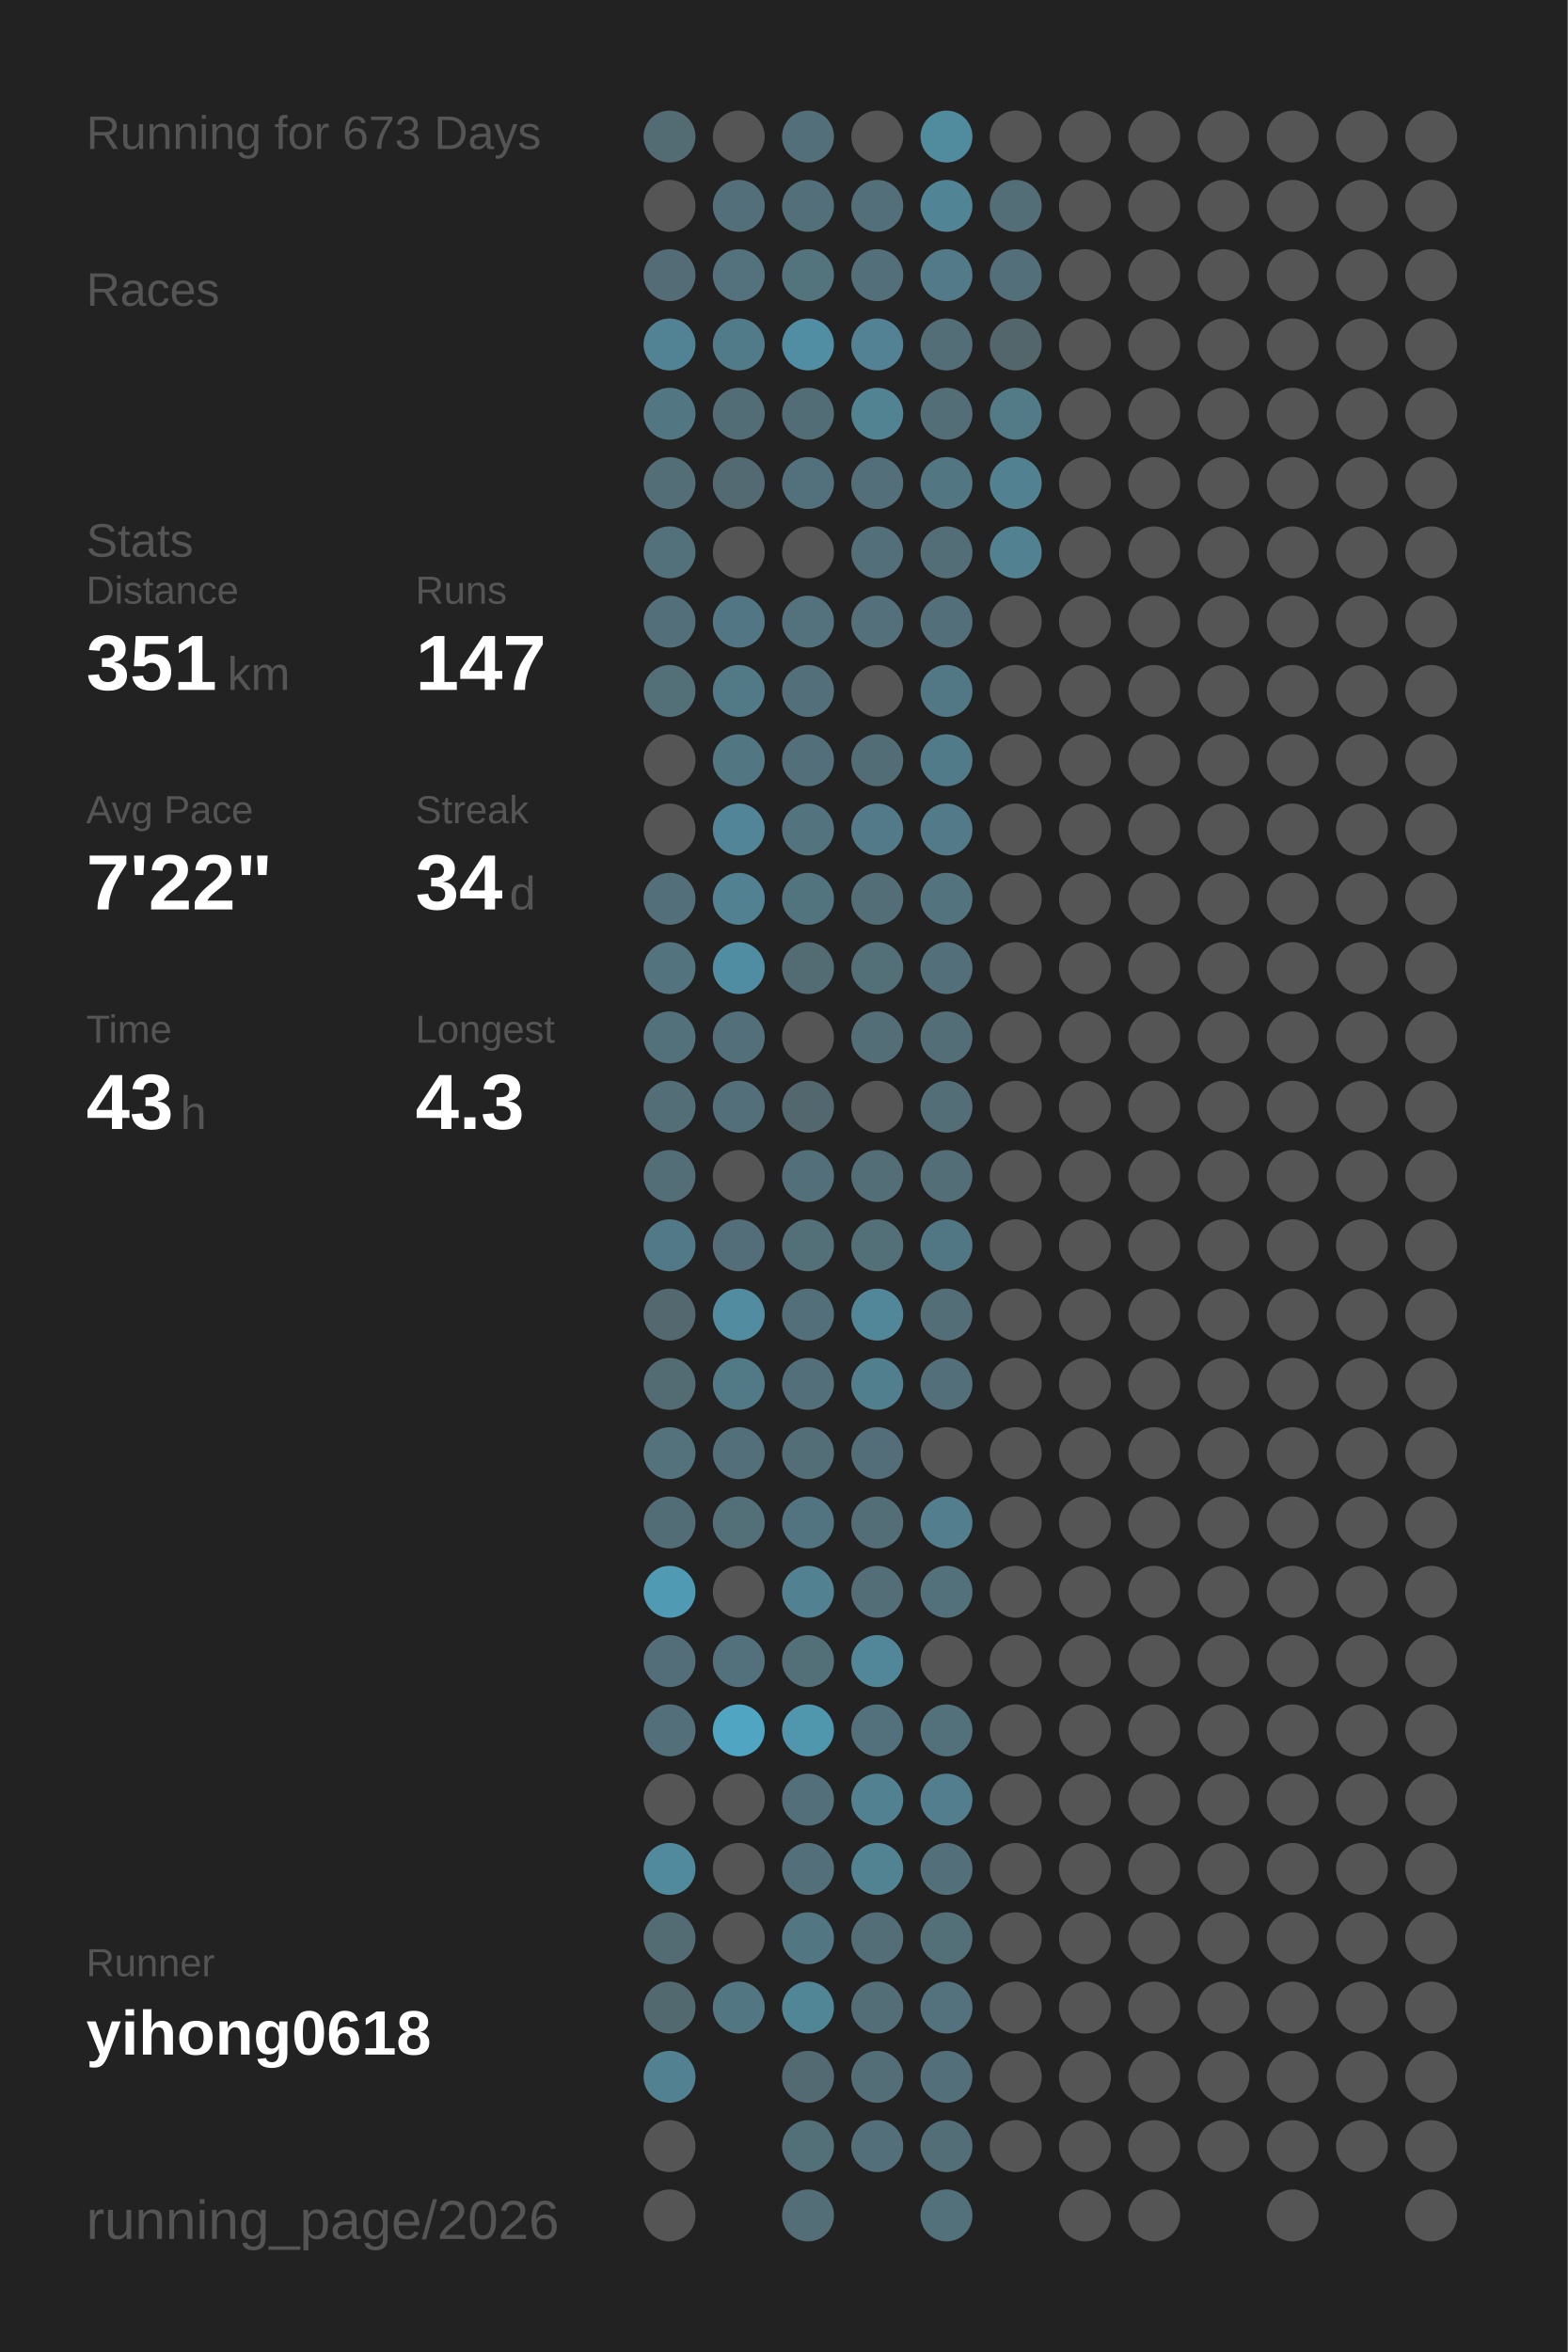
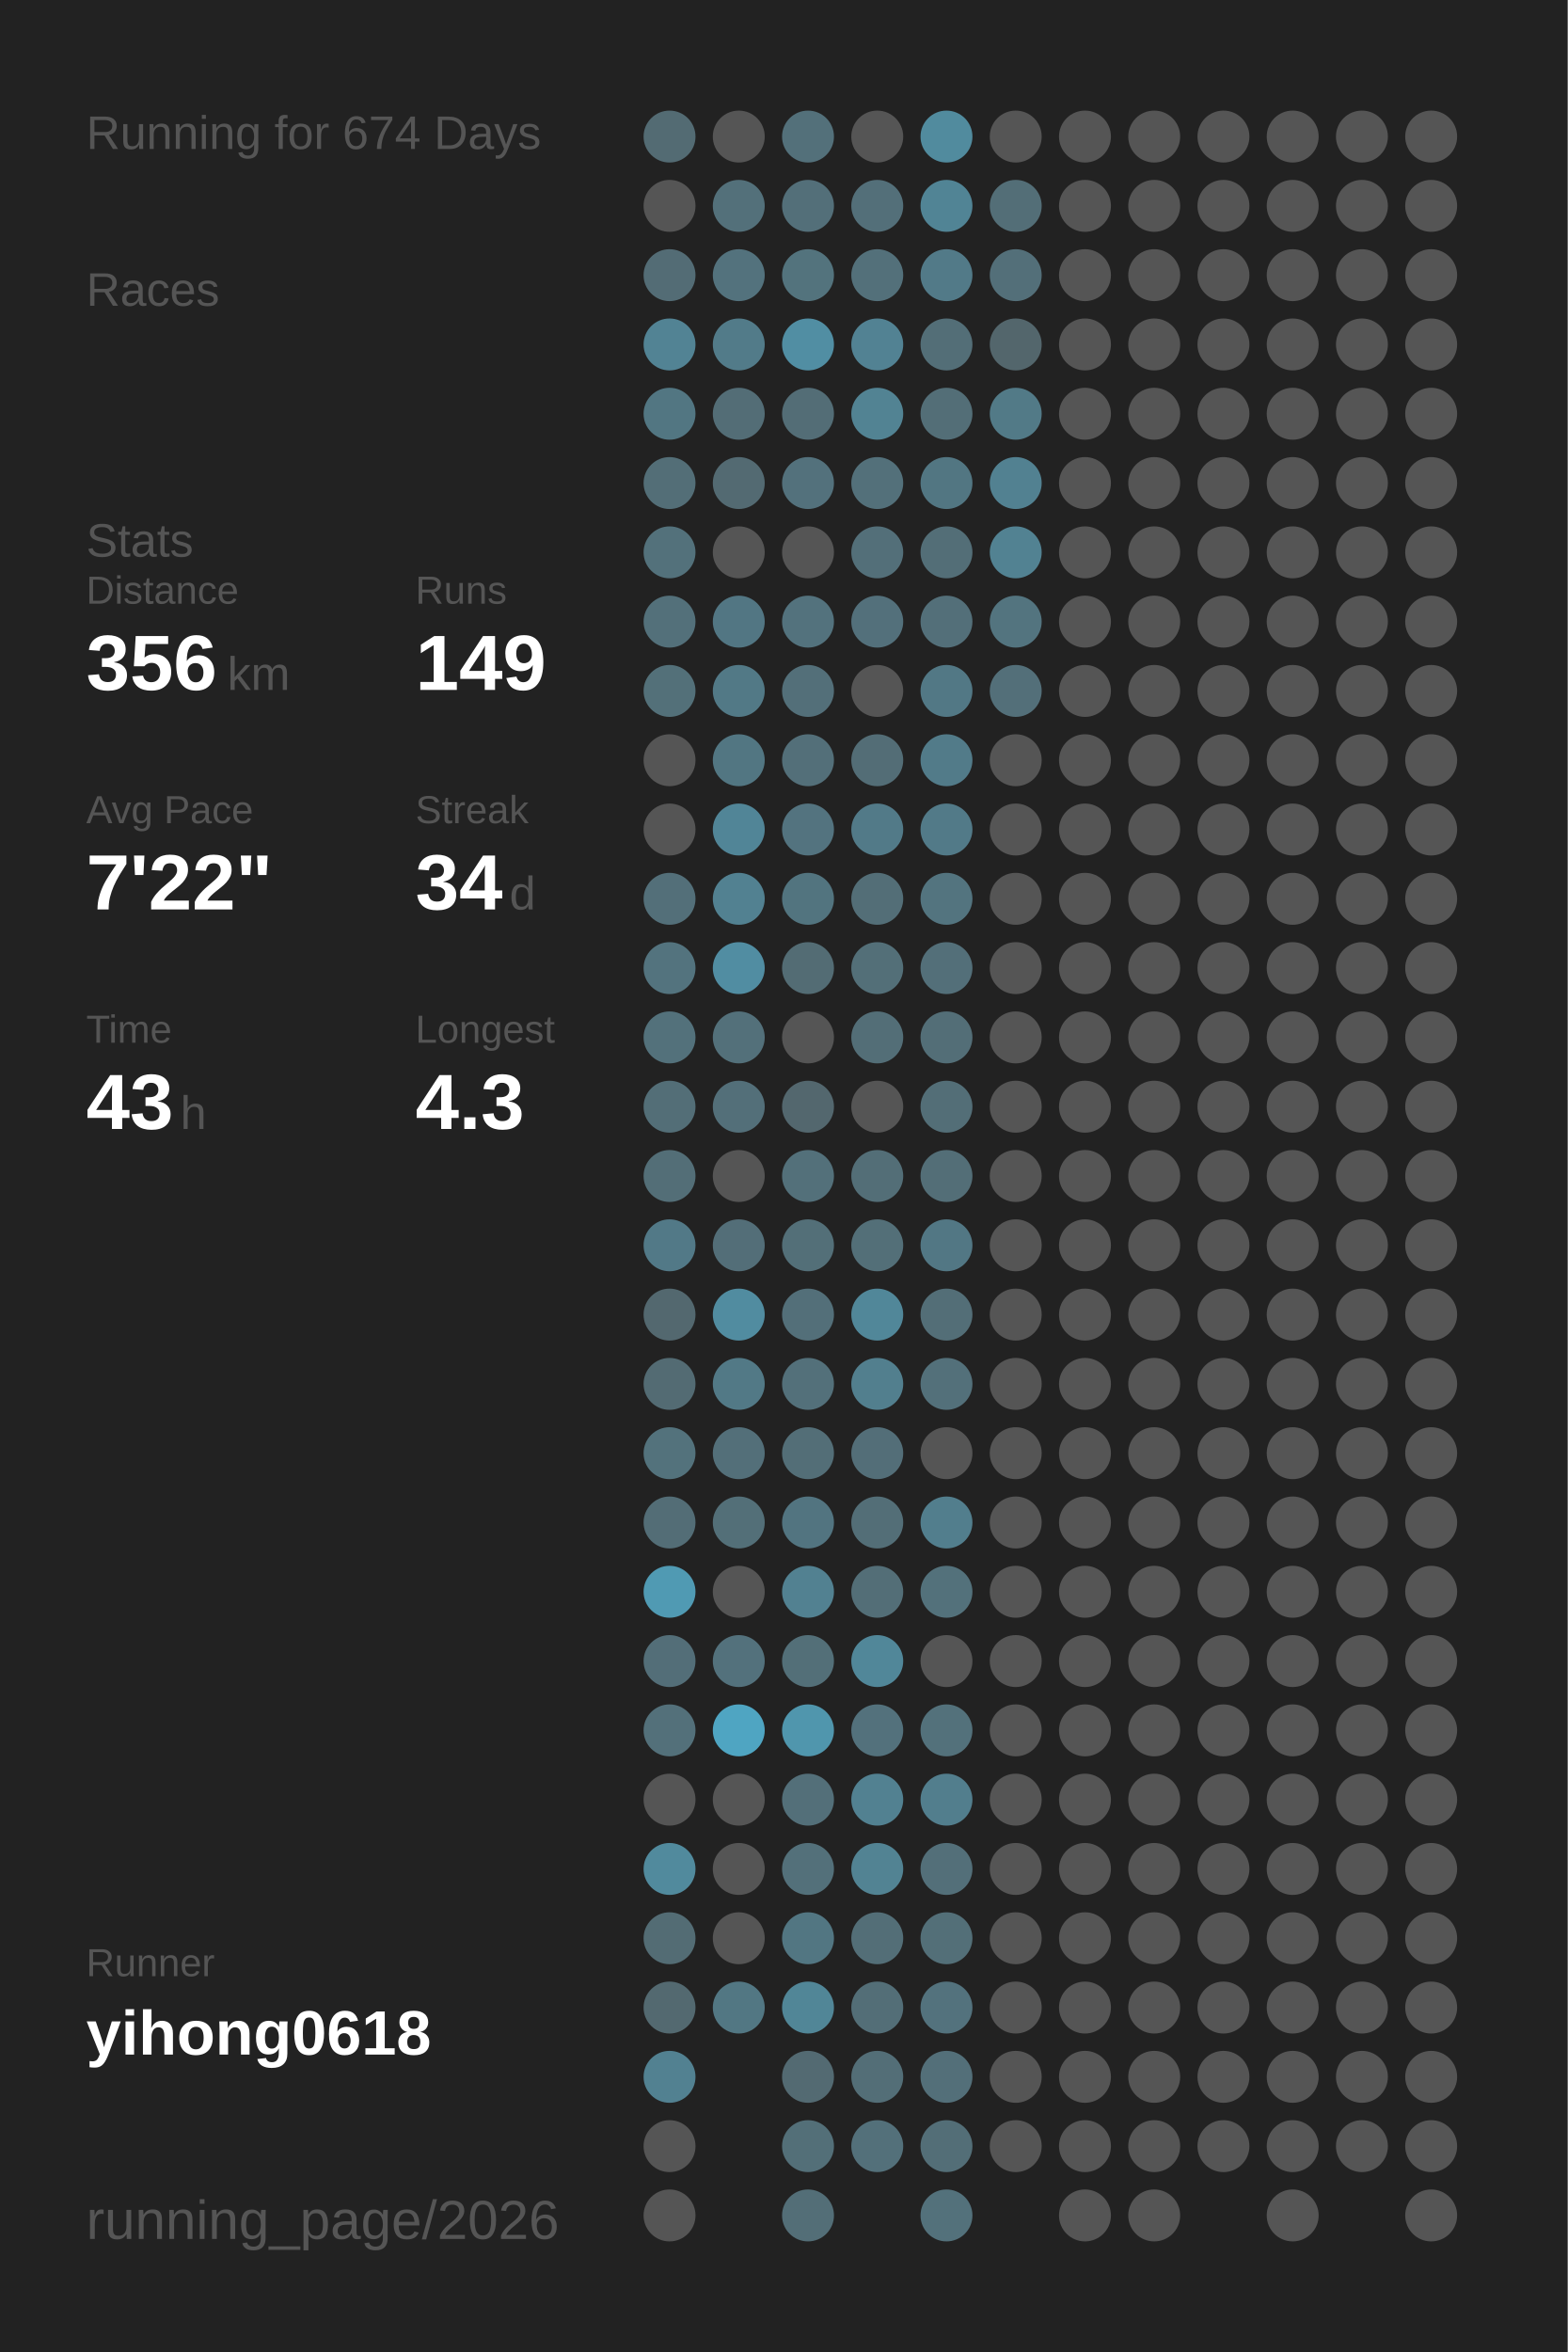
<svg xmlns="http://www.w3.org/2000/svg" baseProfile="full" height="300mm" version="1.1" viewBox="0,0,200,300" width="200mm">
  <defs />
  <rect fill="#222222" height="300" width="200" x="0" y="0" />
-   <text fill="#555555" style="font-size:6px; font-family:Arial;" x="11" y="19">Running for 673 Days</text>
+   <text fill="#555555" style="font-size:6px; font-family:Arial;" x="11" y="19">Running for 674 Days</text>
  <text fill="#555555" style="font-size:6px; font-family:Arial;" x="11" y="39">Races</text>
  <text fill="#555555" style="font-size:6px; font-family:Arial;" x="11" y="71">Stats</text>
  <text fill="#555555" style="font-size:5px; font-family:Arial;" x="11" y="77">Distance</text>
-   <text fill="#FFFFFF" style="font-size:10px; font-family:Arial; font-weight:bold;" x="11" y="88">351</text>
+   <text fill="#FFFFFF" style="font-size:10px; font-family:Arial; font-weight:bold;" x="11" y="88">356</text>
  <text fill="#555555" style="font-size:6px; font-family:Arial;" x="29" y="88">km</text>
  <text fill="#555555" style="font-size:5px; font-family:Arial;" x="53" y="77">Runs</text>
-   <text fill="#FFFFFF" style="font-size:10px; font-family:Arial; font-weight:bold;" x="53" y="88">147</text>
+   <text fill="#FFFFFF" style="font-size:10px; font-family:Arial; font-weight:bold;" x="53" y="88">149</text>
  <text fill="#555555" style="font-size:5px; font-family:Arial;" x="11" y="105">Avg Pace</text>
  <text fill="#FFFFFF" style="font-size:10px; font-family:Arial; font-weight:bold;" x="11" y="116">7'22"</text>
  <text fill="#555555" style="font-size:5px; font-family:Arial;" x="53" y="105">Streak</text>
  <text fill="#FFFFFF" style="font-size:10px; font-family:Arial; font-weight:bold;" x="53" y="116">34</text>
  <text fill="#555555" style="font-size:6px; font-family:Arial;" x="65" y="116">d</text>
  <text fill="#555555" style="font-size:5px; font-family:Arial;" x="11" y="133">Time</text>
  <text fill="#FFFFFF" style="font-size:10px; font-family:Arial; font-weight:bold;" x="11" y="144">43</text>
  <text fill="#555555" style="font-size:6px; font-family:Arial;" x="23" y="144">h</text>
  <text fill="#555555" style="font-size:5px; font-family:Arial;" x="53" y="133">Longest</text>
  <text fill="#FFFFFF" style="font-size:10px; font-family:Arial; font-weight:bold;" x="53" y="144">4.3</text>
  <text fill="#555555" style="font-size:5px; font-family:Arial;" x="11" y="252.065">Runner</text>
  <text fill="#FFFFFF" style="font-size:8px; font-family:Arial; font-weight:bold;" x="11" y="262.065">yihong0618</text>
  <text fill="#555555" style="font-size:7px; font-family:Arial;" x="11" y="285.581">running_page/2026</text>
  <circle cx="85.417" cy="17.419" fill="#536b73" r="3.312" />
  <circle cx="85.417" cy="26.258" fill="#555555" r="3.312" />
  <circle cx="85.417" cy="35.097" fill="#536c75" r="3.312" />
  <circle cx="85.417" cy="43.935" fill="#528394" r="3.312" />
  <circle cx="85.417" cy="52.774" fill="#527682" r="3.312" />
  <circle cx="85.417" cy="61.613" fill="#536e77" r="3.312" />
  <circle cx="85.417" cy="70.452" fill="#53717b" r="3.312" />
  <circle cx="85.417" cy="79.29" fill="#53707a" r="3.312" />
  <circle cx="85.417" cy="88.129" fill="#537079" r="3.312" />
  <circle cx="85.417" cy="96.968" fill="#555555" r="3.312" />
  <circle cx="85.417" cy="105.806" fill="#555555" r="3.312" />
  <circle cx="85.417" cy="114.645" fill="#536f79" r="3.312" />
  <circle cx="85.417" cy="123.484" fill="#53737e" r="3.312" />
  <circle cx="85.417" cy="132.323" fill="#53717b" r="3.312" />
  <circle cx="85.417" cy="141.161" fill="#536e77" r="3.312" />
  <circle cx="85.417" cy="150" fill="#536e77" r="3.312" />
  <circle cx="85.417" cy="158.839" fill="#527987" r="3.312" />
  <circle cx="85.417" cy="167.677" fill="#53686f" r="3.312" />
  <circle cx="85.417" cy="176.516" fill="#536b73" r="3.312" />
  <circle cx="85.417" cy="185.355" fill="#53727c" r="3.312" />
  <circle cx="85.417" cy="194.194" fill="#536d76" r="3.312" />
  <circle cx="85.417" cy="203.032" fill="#509ab3" r="3.312" />
  <circle cx="85.417" cy="211.871" fill="#536e78" r="3.312" />
  <circle cx="85.417" cy="220.71" fill="#53707a" r="3.312" />
  <circle cx="85.417" cy="229.548" fill="#555555" r="3.312" />
  <circle cx="85.417" cy="238.387" fill="#518a9d" r="3.312" />
  <circle cx="85.417" cy="247.226" fill="#536c74" r="3.312" />
  <circle cx="85.417" cy="256.065" fill="#536970" r="3.312" />
  <circle cx="85.417" cy="264.903" fill="#528191" r="3.312" />
  <circle cx="85.417" cy="273.742" fill="#555555" r="3.312" />
  <circle cx="85.417" cy="282.581" fill="#555555" r="3.312" />
  <circle cx="94.25" cy="17.419" fill="#555555" r="3.312" />
  <circle cx="94.25" cy="26.258" fill="#53707a" r="3.312" />
  <circle cx="94.25" cy="35.097" fill="#53727d" r="3.312" />
  <circle cx="94.25" cy="43.935" fill="#527b89" r="3.312" />
  <circle cx="94.25" cy="52.774" fill="#536d76" r="3.312" />
  <circle cx="94.25" cy="61.613" fill="#536a72" r="3.312" />
  <circle cx="94.25" cy="70.452" fill="#555555" r="3.312" />
  <circle cx="94.25" cy="79.29" fill="#527683" r="3.312" />
  <circle cx="94.25" cy="88.129" fill="#527986" r="3.312" />
  <circle cx="94.25" cy="96.968" fill="#527682" r="3.312" />
  <circle cx="94.25" cy="105.806" fill="#518597" r="3.312" />
  <circle cx="94.25" cy="114.645" fill="#528191" r="3.312" />
  <circle cx="94.25" cy="123.484" fill="#518da2" r="3.312" />
  <circle cx="94.25" cy="132.323" fill="#53707a" r="3.312" />
  <circle cx="94.25" cy="141.161" fill="#536f79" r="3.312" />
  <circle cx="94.25" cy="150" fill="#555555" r="3.312" />
  <circle cx="94.25" cy="158.839" fill="#536e78" r="3.312" />
  <circle cx="94.25" cy="167.677" fill="#518ca0" r="3.312" />
  <circle cx="94.25" cy="176.516" fill="#527986" r="3.312" />
  <circle cx="94.25" cy="185.355" fill="#536f79" r="3.312" />
  <circle cx="94.25" cy="194.194" fill="#536f78" r="3.312" />
  <circle cx="94.25" cy="203.032" fill="#555555" r="3.312" />
  <circle cx="94.25" cy="211.871" fill="#53717c" r="3.312" />
  <circle cx="94.25" cy="220.71" fill="#4fa5c2" r="3.312" />
  <circle cx="94.25" cy="229.548" fill="#555555" r="3.312" />
  <circle cx="94.25" cy="238.387" fill="#555555" r="3.312" />
  <circle cx="94.25" cy="247.226" fill="#555555" r="3.312" />
  <circle cx="94.25" cy="256.065" fill="#527783" r="3.312" />
  <circle cx="103.083" cy="17.419" fill="#53707a" r="3.312" />
  <circle cx="103.083" cy="26.258" fill="#536f79" r="3.312" />
  <circle cx="103.083" cy="35.097" fill="#53737d" r="3.312" />
  <circle cx="103.083" cy="43.935" fill="#518ea3" r="3.312" />
  <circle cx="103.083" cy="52.774" fill="#536d76" r="3.312" />
  <circle cx="103.083" cy="61.613" fill="#53717c" r="3.312" />
  <circle cx="103.083" cy="70.452" fill="#555555" r="3.312" />
  <circle cx="103.083" cy="79.29" fill="#53727d" r="3.312" />
  <circle cx="103.083" cy="88.129" fill="#536f79" r="3.312" />
  <circle cx="103.083" cy="96.968" fill="#536f79" r="3.312" />
  <circle cx="103.083" cy="105.806" fill="#53737f" r="3.312" />
  <circle cx="103.083" cy="114.645" fill="#52747f" r="3.312" />
  <circle cx="103.083" cy="123.484" fill="#536c74" r="3.312" />
  <circle cx="103.083" cy="132.323" fill="#555555" r="3.312" />
  <circle cx="103.083" cy="141.161" fill="#53676e" r="3.312" />
  <circle cx="103.083" cy="150" fill="#53707a" r="3.312" />
  <circle cx="103.083" cy="158.839" fill="#536f78" r="3.312" />
  <circle cx="103.083" cy="167.677" fill="#536f79" r="3.312" />
  <circle cx="103.083" cy="176.516" fill="#53707a" r="3.312" />
  <circle cx="103.083" cy="185.355" fill="#536e77" r="3.312" />
  <circle cx="103.083" cy="194.194" fill="#527480" r="3.312" />
  <circle cx="103.083" cy="203.032" fill="#528191" r="3.312" />
  <circle cx="103.083" cy="211.871" fill="#536f78" r="3.312" />
  <circle cx="103.083" cy="220.71" fill="#5096ad" r="3.312" />
  <circle cx="103.083" cy="229.548" fill="#536f79" r="3.312" />
  <circle cx="103.083" cy="238.387" fill="#53707a" r="3.312" />
  <circle cx="103.083" cy="247.226" fill="#527682" r="3.312" />
  <circle cx="103.083" cy="256.065" fill="#518697" r="3.312" />
  <circle cx="103.083" cy="264.903" fill="#536a72" r="3.312" />
  <circle cx="103.083" cy="273.742" fill="#536f78" r="3.312" />
  <circle cx="103.083" cy="282.581" fill="#536e77" r="3.312" />
  <circle cx="111.917" cy="17.419" fill="#555555" r="3.312" />
  <circle cx="111.917" cy="26.258" fill="#536f79" r="3.312" />
  <circle cx="111.917" cy="35.097" fill="#53707a" r="3.312" />
  <circle cx="111.917" cy="43.935" fill="#528293" r="3.312" />
  <circle cx="111.917" cy="52.774" fill="#528393" r="3.312" />
  <circle cx="111.917" cy="61.613" fill="#53707a" r="3.312" />
  <circle cx="111.917" cy="70.452" fill="#536f79" r="3.312" />
  <circle cx="111.917" cy="79.29" fill="#53707b" r="3.312" />
  <circle cx="111.917" cy="88.129" fill="#555555" r="3.312" />
  <circle cx="111.917" cy="96.968" fill="#536d76" r="3.312" />
  <circle cx="111.917" cy="105.806" fill="#527a88" r="3.312" />
  <circle cx="111.917" cy="114.645" fill="#536e77" r="3.312" />
  <circle cx="111.917" cy="123.484" fill="#536f78" r="3.312" />
  <circle cx="111.917" cy="132.323" fill="#536e77" r="3.312" />
  <circle cx="111.917" cy="141.161" fill="#555555" r="3.312" />
  <circle cx="111.917" cy="150" fill="#536e77" r="3.312" />
  <circle cx="111.917" cy="158.839" fill="#536f78" r="3.312" />
  <circle cx="111.917" cy="167.677" fill="#518799" r="3.312" />
  <circle cx="111.917" cy="176.516" fill="#527f8e" r="3.312" />
  <circle cx="111.917" cy="185.355" fill="#536e78" r="3.312" />
  <circle cx="111.917" cy="194.194" fill="#536e77" r="3.312" />
  <circle cx="111.917" cy="203.032" fill="#536e77" r="3.312" />
  <circle cx="111.917" cy="211.871" fill="#518799" r="3.312" />
  <circle cx="111.917" cy="220.71" fill="#53717c" r="3.312" />
  <circle cx="111.917" cy="229.548" fill="#528191" r="3.312" />
  <circle cx="111.917" cy="238.387" fill="#528393" r="3.312" />
  <circle cx="111.917" cy="247.226" fill="#536e77" r="3.312" />
  <circle cx="111.917" cy="256.065" fill="#536e77" r="3.312" />
  <circle cx="111.917" cy="264.903" fill="#536e77" r="3.312" />
  <circle cx="111.917" cy="273.742" fill="#53707a" r="3.312" />
  <circle cx="120.75" cy="17.419" fill="#518b9e" r="3.312" />
  <circle cx="120.75" cy="26.258" fill="#518495" r="3.312" />
  <circle cx="120.75" cy="35.097" fill="#527a88" r="3.312" />
  <circle cx="120.75" cy="43.935" fill="#536e77" r="3.312" />
  <circle cx="120.75" cy="52.774" fill="#536e77" r="3.312" />
  <circle cx="120.75" cy="61.613" fill="#527682" r="3.312" />
  <circle cx="120.75" cy="70.452" fill="#536e77" r="3.312" />
  <circle cx="120.75" cy="79.29" fill="#536f79" r="3.312" />
  <circle cx="120.75" cy="88.129" fill="#527885" r="3.312" />
  <circle cx="120.75" cy="96.968" fill="#527b89" r="3.312" />
  <circle cx="120.75" cy="105.806" fill="#527a88" r="3.312" />
  <circle cx="120.75" cy="114.645" fill="#53747f" r="3.312" />
  <circle cx="120.75" cy="123.484" fill="#536f79" r="3.312" />
  <circle cx="120.75" cy="132.323" fill="#536e77" r="3.312" />
  <circle cx="120.75" cy="141.161" fill="#536e77" r="3.312" />
  <circle cx="120.75" cy="150" fill="#536e77" r="3.312" />
  <circle cx="120.75" cy="158.839" fill="#527784" r="3.312" />
  <circle cx="120.75" cy="167.677" fill="#536e77" r="3.312" />
  <circle cx="120.75" cy="176.516" fill="#53707a" r="3.312" />
  <circle cx="120.75" cy="185.355" fill="#555555" r="3.312" />
  <circle cx="120.75" cy="194.194" fill="#527e8d" r="3.312" />
  <circle cx="120.75" cy="203.032" fill="#53717b" r="3.312" />
  <circle cx="120.75" cy="211.871" fill="#555555" r="3.312" />
  <circle cx="120.75" cy="220.71" fill="#53717b" r="3.312" />
  <circle cx="120.75" cy="229.548" fill="#527e8d" r="3.312" />
  <circle cx="120.75" cy="238.387" fill="#536f79" r="3.312" />
  <circle cx="120.75" cy="247.226" fill="#536f78" r="3.312" />
  <circle cx="120.75" cy="256.065" fill="#53727d" r="3.312" />
  <circle cx="120.75" cy="264.903" fill="#536f79" r="3.312" />
  <circle cx="120.75" cy="273.742" fill="#536e77" r="3.312" />
  <circle cx="120.75" cy="282.581" fill="#53717b" r="3.312" />
  <circle cx="129.583" cy="17.419" fill="#555555" r="3.312" />
  <circle cx="129.583" cy="26.258" fill="#536e77" r="3.312" />
  <circle cx="129.583" cy="35.097" fill="#536f79" r="3.312" />
  <circle cx="129.583" cy="43.935" fill="#53666c" r="3.312" />
  <circle cx="129.583" cy="52.774" fill="#527a87" r="3.312" />
  <circle cx="129.583" cy="61.613" fill="#528191" r="3.312" />
  <circle cx="129.583" cy="70.452" fill="#528292" r="3.312" />
-   <circle cx="129.583" cy="79.29" fill="#555555" r="3.312" />
-   <circle cx="129.583" cy="88.129" fill="#555555" r="3.312" />
+   <circle cx="129.583" cy="79.29" fill="#53747f" r="3.312" />
+   <circle cx="129.583" cy="88.129" fill="#536f79" r="3.312" />
  <circle cx="129.583" cy="96.968" fill="#555555" r="3.312" />
  <circle cx="129.583" cy="105.806" fill="#555555" r="3.312" />
  <circle cx="129.583" cy="114.645" fill="#555555" r="3.312" />
  <circle cx="129.583" cy="123.484" fill="#555555" r="3.312" />
  <circle cx="129.583" cy="132.323" fill="#555555" r="3.312" />
  <circle cx="129.583" cy="141.161" fill="#555555" r="3.312" />
  <circle cx="129.583" cy="150" fill="#555555" r="3.312" />
  <circle cx="129.583" cy="158.839" fill="#555555" r="3.312" />
  <circle cx="129.583" cy="167.677" fill="#555555" r="3.312" />
  <circle cx="129.583" cy="176.516" fill="#555555" r="3.312" />
  <circle cx="129.583" cy="185.355" fill="#555555" r="3.312" />
  <circle cx="129.583" cy="194.194" fill="#555555" r="3.312" />
  <circle cx="129.583" cy="203.032" fill="#555555" r="3.312" />
  <circle cx="129.583" cy="211.871" fill="#555555" r="3.312" />
  <circle cx="129.583" cy="220.71" fill="#555555" r="3.312" />
  <circle cx="129.583" cy="229.548" fill="#555555" r="3.312" />
  <circle cx="129.583" cy="238.387" fill="#555555" r="3.312" />
  <circle cx="129.583" cy="247.226" fill="#555555" r="3.312" />
  <circle cx="129.583" cy="256.065" fill="#555555" r="3.312" />
  <circle cx="129.583" cy="264.903" fill="#555555" r="3.312" />
  <circle cx="129.583" cy="273.742" fill="#555555" r="3.312" />
  <circle cx="138.417" cy="17.419" fill="#555555" r="3.312" />
  <circle cx="138.417" cy="26.258" fill="#555555" r="3.312" />
  <circle cx="138.417" cy="35.097" fill="#555555" r="3.312" />
  <circle cx="138.417" cy="43.935" fill="#555555" r="3.312" />
  <circle cx="138.417" cy="52.774" fill="#555555" r="3.312" />
  <circle cx="138.417" cy="61.613" fill="#555555" r="3.312" />
  <circle cx="138.417" cy="70.452" fill="#555555" r="3.312" />
  <circle cx="138.417" cy="79.29" fill="#555555" r="3.312" />
  <circle cx="138.417" cy="88.129" fill="#555555" r="3.312" />
  <circle cx="138.417" cy="96.968" fill="#555555" r="3.312" />
  <circle cx="138.417" cy="105.806" fill="#555555" r="3.312" />
  <circle cx="138.417" cy="114.645" fill="#555555" r="3.312" />
  <circle cx="138.417" cy="123.484" fill="#555555" r="3.312" />
  <circle cx="138.417" cy="132.323" fill="#555555" r="3.312" />
  <circle cx="138.417" cy="141.161" fill="#555555" r="3.312" />
  <circle cx="138.417" cy="150" fill="#555555" r="3.312" />
  <circle cx="138.417" cy="158.839" fill="#555555" r="3.312" />
  <circle cx="138.417" cy="167.677" fill="#555555" r="3.312" />
  <circle cx="138.417" cy="176.516" fill="#555555" r="3.312" />
  <circle cx="138.417" cy="185.355" fill="#555555" r="3.312" />
  <circle cx="138.417" cy="194.194" fill="#555555" r="3.312" />
  <circle cx="138.417" cy="203.032" fill="#555555" r="3.312" />
  <circle cx="138.417" cy="211.871" fill="#555555" r="3.312" />
  <circle cx="138.417" cy="220.71" fill="#555555" r="3.312" />
  <circle cx="138.417" cy="229.548" fill="#555555" r="3.312" />
  <circle cx="138.417" cy="238.387" fill="#555555" r="3.312" />
  <circle cx="138.417" cy="247.226" fill="#555555" r="3.312" />
  <circle cx="138.417" cy="256.065" fill="#555555" r="3.312" />
  <circle cx="138.417" cy="264.903" fill="#555555" r="3.312" />
  <circle cx="138.417" cy="273.742" fill="#555555" r="3.312" />
  <circle cx="138.417" cy="282.581" fill="#555555" r="3.312" />
  <circle cx="147.25" cy="17.419" fill="#555555" r="3.312" />
  <circle cx="147.25" cy="26.258" fill="#555555" r="3.312" />
  <circle cx="147.25" cy="35.097" fill="#555555" r="3.312" />
  <circle cx="147.25" cy="43.935" fill="#555555" r="3.312" />
  <circle cx="147.25" cy="52.774" fill="#555555" r="3.312" />
  <circle cx="147.25" cy="61.613" fill="#555555" r="3.312" />
  <circle cx="147.25" cy="70.452" fill="#555555" r="3.312" />
  <circle cx="147.25" cy="79.29" fill="#555555" r="3.312" />
  <circle cx="147.25" cy="88.129" fill="#555555" r="3.312" />
  <circle cx="147.25" cy="96.968" fill="#555555" r="3.312" />
  <circle cx="147.25" cy="105.806" fill="#555555" r="3.312" />
  <circle cx="147.25" cy="114.645" fill="#555555" r="3.312" />
  <circle cx="147.25" cy="123.484" fill="#555555" r="3.312" />
  <circle cx="147.25" cy="132.323" fill="#555555" r="3.312" />
  <circle cx="147.25" cy="141.161" fill="#555555" r="3.312" />
  <circle cx="147.25" cy="150" fill="#555555" r="3.312" />
  <circle cx="147.25" cy="158.839" fill="#555555" r="3.312" />
  <circle cx="147.25" cy="167.677" fill="#555555" r="3.312" />
  <circle cx="147.25" cy="176.516" fill="#555555" r="3.312" />
  <circle cx="147.25" cy="185.355" fill="#555555" r="3.312" />
  <circle cx="147.25" cy="194.194" fill="#555555" r="3.312" />
  <circle cx="147.25" cy="203.032" fill="#555555" r="3.312" />
  <circle cx="147.25" cy="211.871" fill="#555555" r="3.312" />
  <circle cx="147.25" cy="220.71" fill="#555555" r="3.312" />
  <circle cx="147.25" cy="229.548" fill="#555555" r="3.312" />
  <circle cx="147.25" cy="238.387" fill="#555555" r="3.312" />
  <circle cx="147.25" cy="247.226" fill="#555555" r="3.312" />
  <circle cx="147.25" cy="256.065" fill="#555555" r="3.312" />
  <circle cx="147.25" cy="264.903" fill="#555555" r="3.312" />
  <circle cx="147.25" cy="273.742" fill="#555555" r="3.312" />
  <circle cx="147.25" cy="282.581" fill="#555555" r="3.312" />
  <circle cx="156.083" cy="17.419" fill="#555555" r="3.312" />
  <circle cx="156.083" cy="26.258" fill="#555555" r="3.312" />
  <circle cx="156.083" cy="35.097" fill="#555555" r="3.312" />
  <circle cx="156.083" cy="43.935" fill="#555555" r="3.312" />
  <circle cx="156.083" cy="52.774" fill="#555555" r="3.312" />
  <circle cx="156.083" cy="61.613" fill="#555555" r="3.312" />
  <circle cx="156.083" cy="70.452" fill="#555555" r="3.312" />
  <circle cx="156.083" cy="79.29" fill="#555555" r="3.312" />
  <circle cx="156.083" cy="88.129" fill="#555555" r="3.312" />
  <circle cx="156.083" cy="96.968" fill="#555555" r="3.312" />
  <circle cx="156.083" cy="105.806" fill="#555555" r="3.312" />
  <circle cx="156.083" cy="114.645" fill="#555555" r="3.312" />
  <circle cx="156.083" cy="123.484" fill="#555555" r="3.312" />
  <circle cx="156.083" cy="132.323" fill="#555555" r="3.312" />
  <circle cx="156.083" cy="141.161" fill="#555555" r="3.312" />
  <circle cx="156.083" cy="150" fill="#555555" r="3.312" />
  <circle cx="156.083" cy="158.839" fill="#555555" r="3.312" />
  <circle cx="156.083" cy="167.677" fill="#555555" r="3.312" />
  <circle cx="156.083" cy="176.516" fill="#555555" r="3.312" />
  <circle cx="156.083" cy="185.355" fill="#555555" r="3.312" />
  <circle cx="156.083" cy="194.194" fill="#555555" r="3.312" />
  <circle cx="156.083" cy="203.032" fill="#555555" r="3.312" />
  <circle cx="156.083" cy="211.871" fill="#555555" r="3.312" />
  <circle cx="156.083" cy="220.71" fill="#555555" r="3.312" />
  <circle cx="156.083" cy="229.548" fill="#555555" r="3.312" />
  <circle cx="156.083" cy="238.387" fill="#555555" r="3.312" />
  <circle cx="156.083" cy="247.226" fill="#555555" r="3.312" />
  <circle cx="156.083" cy="256.065" fill="#555555" r="3.312" />
  <circle cx="156.083" cy="264.903" fill="#555555" r="3.312" />
  <circle cx="156.083" cy="273.742" fill="#555555" r="3.312" />
  <circle cx="164.917" cy="17.419" fill="#555555" r="3.312" />
  <circle cx="164.917" cy="26.258" fill="#555555" r="3.312" />
  <circle cx="164.917" cy="35.097" fill="#555555" r="3.312" />
  <circle cx="164.917" cy="43.935" fill="#555555" r="3.312" />
  <circle cx="164.917" cy="52.774" fill="#555555" r="3.312" />
  <circle cx="164.917" cy="61.613" fill="#555555" r="3.312" />
  <circle cx="164.917" cy="70.452" fill="#555555" r="3.312" />
  <circle cx="164.917" cy="79.29" fill="#555555" r="3.312" />
  <circle cx="164.917" cy="88.129" fill="#555555" r="3.312" />
  <circle cx="164.917" cy="96.968" fill="#555555" r="3.312" />
  <circle cx="164.917" cy="105.806" fill="#555555" r="3.312" />
  <circle cx="164.917" cy="114.645" fill="#555555" r="3.312" />
  <circle cx="164.917" cy="123.484" fill="#555555" r="3.312" />
  <circle cx="164.917" cy="132.323" fill="#555555" r="3.312" />
  <circle cx="164.917" cy="141.161" fill="#555555" r="3.312" />
  <circle cx="164.917" cy="150" fill="#555555" r="3.312" />
  <circle cx="164.917" cy="158.839" fill="#555555" r="3.312" />
  <circle cx="164.917" cy="167.677" fill="#555555" r="3.312" />
  <circle cx="164.917" cy="176.516" fill="#555555" r="3.312" />
  <circle cx="164.917" cy="185.355" fill="#555555" r="3.312" />
  <circle cx="164.917" cy="194.194" fill="#555555" r="3.312" />
  <circle cx="164.917" cy="203.032" fill="#555555" r="3.312" />
  <circle cx="164.917" cy="211.871" fill="#555555" r="3.312" />
  <circle cx="164.917" cy="220.71" fill="#555555" r="3.312" />
  <circle cx="164.917" cy="229.548" fill="#555555" r="3.312" />
  <circle cx="164.917" cy="238.387" fill="#555555" r="3.312" />
  <circle cx="164.917" cy="247.226" fill="#555555" r="3.312" />
  <circle cx="164.917" cy="256.065" fill="#555555" r="3.312" />
  <circle cx="164.917" cy="264.903" fill="#555555" r="3.312" />
  <circle cx="164.917" cy="273.742" fill="#555555" r="3.312" />
  <circle cx="164.917" cy="282.581" fill="#555555" r="3.312" />
  <circle cx="173.75" cy="17.419" fill="#555555" r="3.312" />
  <circle cx="173.75" cy="26.258" fill="#555555" r="3.312" />
  <circle cx="173.75" cy="35.097" fill="#555555" r="3.312" />
  <circle cx="173.75" cy="43.935" fill="#555555" r="3.312" />
  <circle cx="173.75" cy="52.774" fill="#555555" r="3.312" />
  <circle cx="173.75" cy="61.613" fill="#555555" r="3.312" />
  <circle cx="173.75" cy="70.452" fill="#555555" r="3.312" />
  <circle cx="173.75" cy="79.29" fill="#555555" r="3.312" />
  <circle cx="173.75" cy="88.129" fill="#555555" r="3.312" />
  <circle cx="173.75" cy="96.968" fill="#555555" r="3.312" />
  <circle cx="173.75" cy="105.806" fill="#555555" r="3.312" />
  <circle cx="173.75" cy="114.645" fill="#555555" r="3.312" />
  <circle cx="173.75" cy="123.484" fill="#555555" r="3.312" />
  <circle cx="173.75" cy="132.323" fill="#555555" r="3.312" />
  <circle cx="173.75" cy="141.161" fill="#555555" r="3.312" />
  <circle cx="173.75" cy="150" fill="#555555" r="3.312" />
  <circle cx="173.75" cy="158.839" fill="#555555" r="3.312" />
  <circle cx="173.75" cy="167.677" fill="#555555" r="3.312" />
  <circle cx="173.75" cy="176.516" fill="#555555" r="3.312" />
  <circle cx="173.75" cy="185.355" fill="#555555" r="3.312" />
  <circle cx="173.75" cy="194.194" fill="#555555" r="3.312" />
  <circle cx="173.75" cy="203.032" fill="#555555" r="3.312" />
  <circle cx="173.75" cy="211.871" fill="#555555" r="3.312" />
  <circle cx="173.75" cy="220.71" fill="#555555" r="3.312" />
  <circle cx="173.75" cy="229.548" fill="#555555" r="3.312" />
  <circle cx="173.75" cy="238.387" fill="#555555" r="3.312" />
  <circle cx="173.75" cy="247.226" fill="#555555" r="3.312" />
  <circle cx="173.75" cy="256.065" fill="#555555" r="3.312" />
  <circle cx="173.75" cy="264.903" fill="#555555" r="3.312" />
  <circle cx="173.75" cy="273.742" fill="#555555" r="3.312" />
  <circle cx="182.583" cy="17.419" fill="#555555" r="3.312" />
  <circle cx="182.583" cy="26.258" fill="#555555" r="3.312" />
  <circle cx="182.583" cy="35.097" fill="#555555" r="3.312" />
  <circle cx="182.583" cy="43.935" fill="#555555" r="3.312" />
  <circle cx="182.583" cy="52.774" fill="#555555" r="3.312" />
  <circle cx="182.583" cy="61.613" fill="#555555" r="3.312" />
  <circle cx="182.583" cy="70.452" fill="#555555" r="3.312" />
  <circle cx="182.583" cy="79.29" fill="#555555" r="3.312" />
  <circle cx="182.583" cy="88.129" fill="#555555" r="3.312" />
  <circle cx="182.583" cy="96.968" fill="#555555" r="3.312" />
  <circle cx="182.583" cy="105.806" fill="#555555" r="3.312" />
  <circle cx="182.583" cy="114.645" fill="#555555" r="3.312" />
  <circle cx="182.583" cy="123.484" fill="#555555" r="3.312" />
  <circle cx="182.583" cy="132.323" fill="#555555" r="3.312" />
  <circle cx="182.583" cy="141.161" fill="#555555" r="3.312" />
  <circle cx="182.583" cy="150" fill="#555555" r="3.312" />
  <circle cx="182.583" cy="158.839" fill="#555555" r="3.312" />
  <circle cx="182.583" cy="167.677" fill="#555555" r="3.312" />
  <circle cx="182.583" cy="176.516" fill="#555555" r="3.312" />
  <circle cx="182.583" cy="185.355" fill="#555555" r="3.312" />
  <circle cx="182.583" cy="194.194" fill="#555555" r="3.312" />
  <circle cx="182.583" cy="203.032" fill="#555555" r="3.312" />
  <circle cx="182.583" cy="211.871" fill="#555555" r="3.312" />
  <circle cx="182.583" cy="220.71" fill="#555555" r="3.312" />
  <circle cx="182.583" cy="229.548" fill="#555555" r="3.312" />
  <circle cx="182.583" cy="238.387" fill="#555555" r="3.312" />
  <circle cx="182.583" cy="247.226" fill="#555555" r="3.312" />
  <circle cx="182.583" cy="256.065" fill="#555555" r="3.312" />
  <circle cx="182.583" cy="264.903" fill="#555555" r="3.312" />
  <circle cx="182.583" cy="273.742" fill="#555555" r="3.312" />
  <circle cx="182.583" cy="282.581" fill="#555555" r="3.312" />
</svg>
